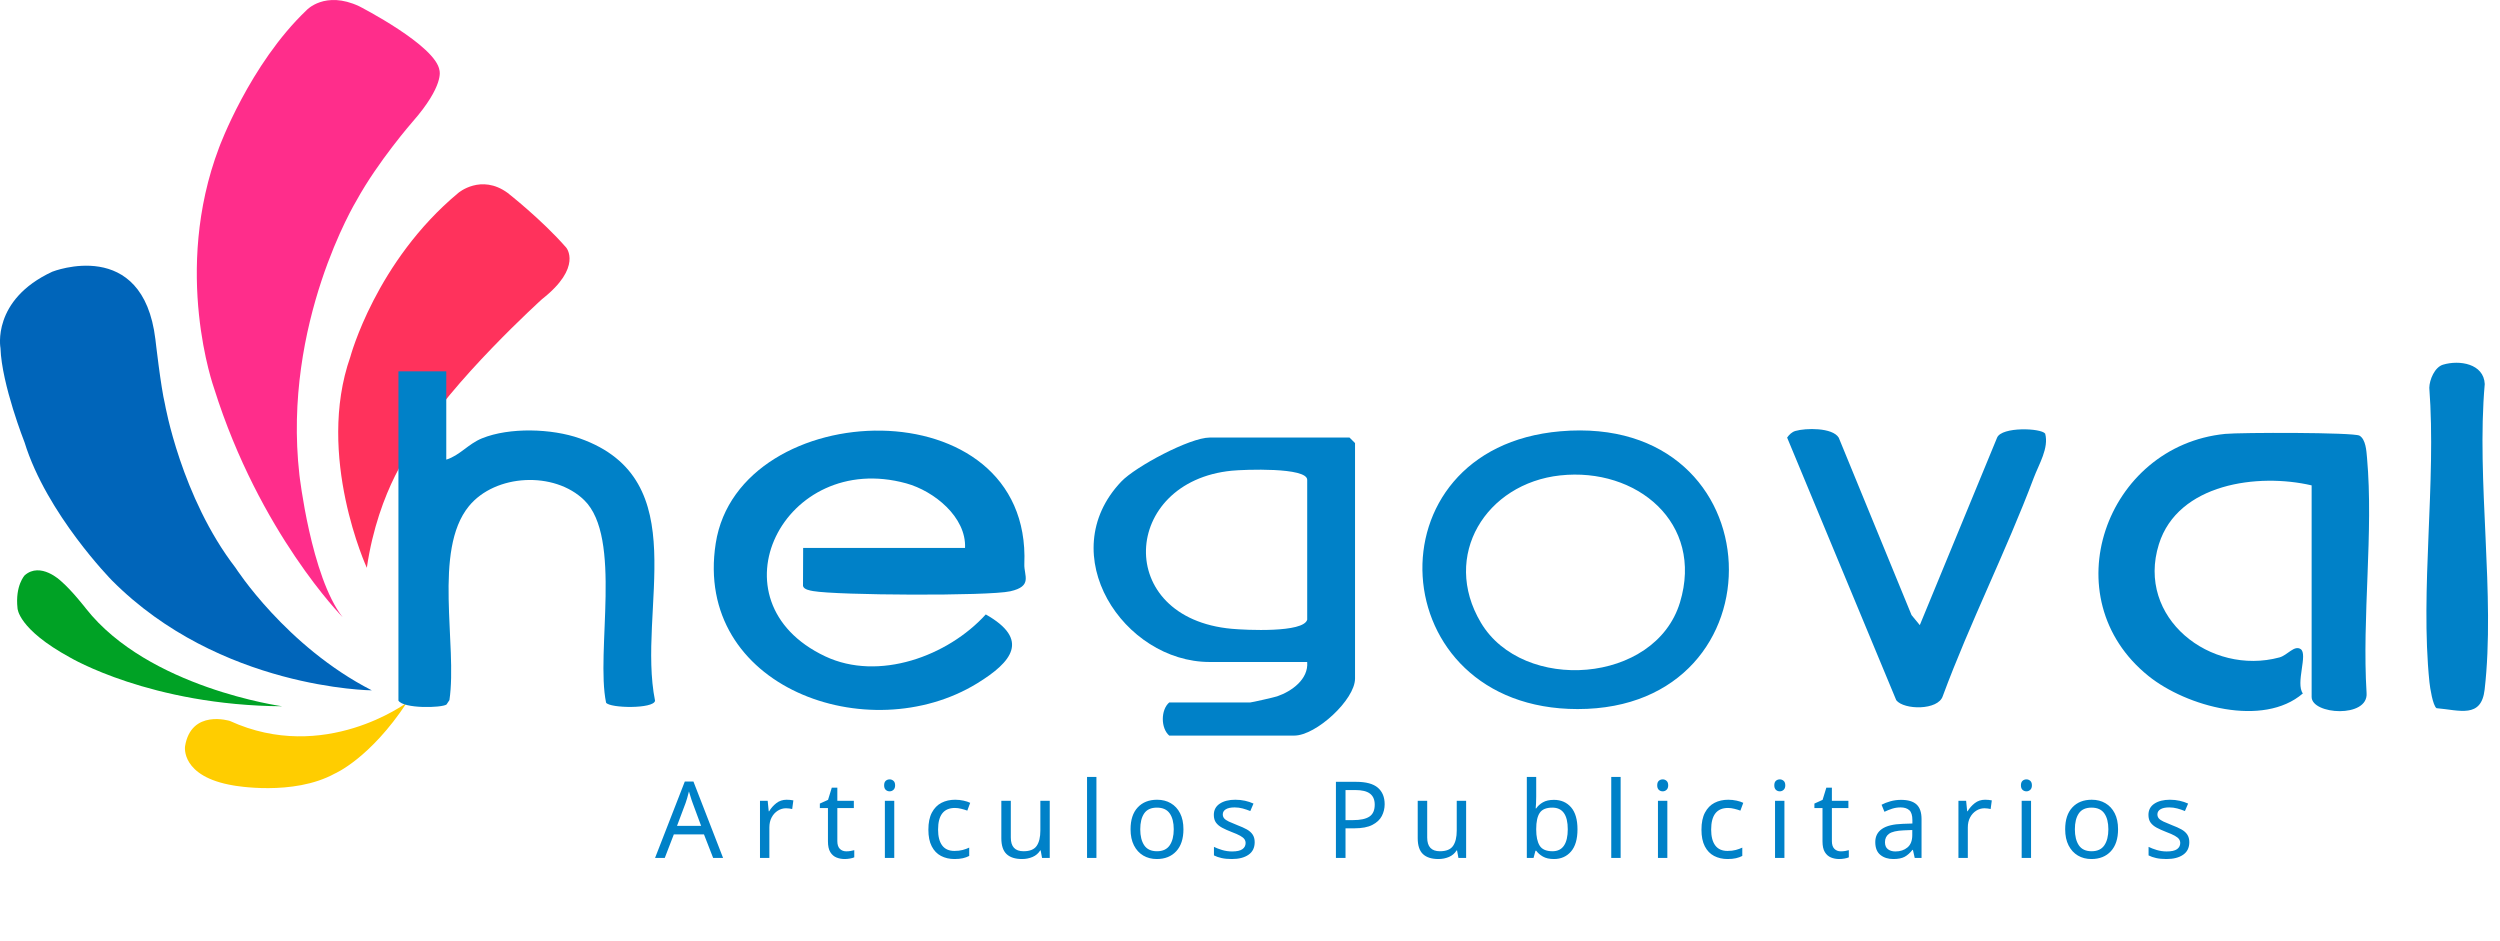
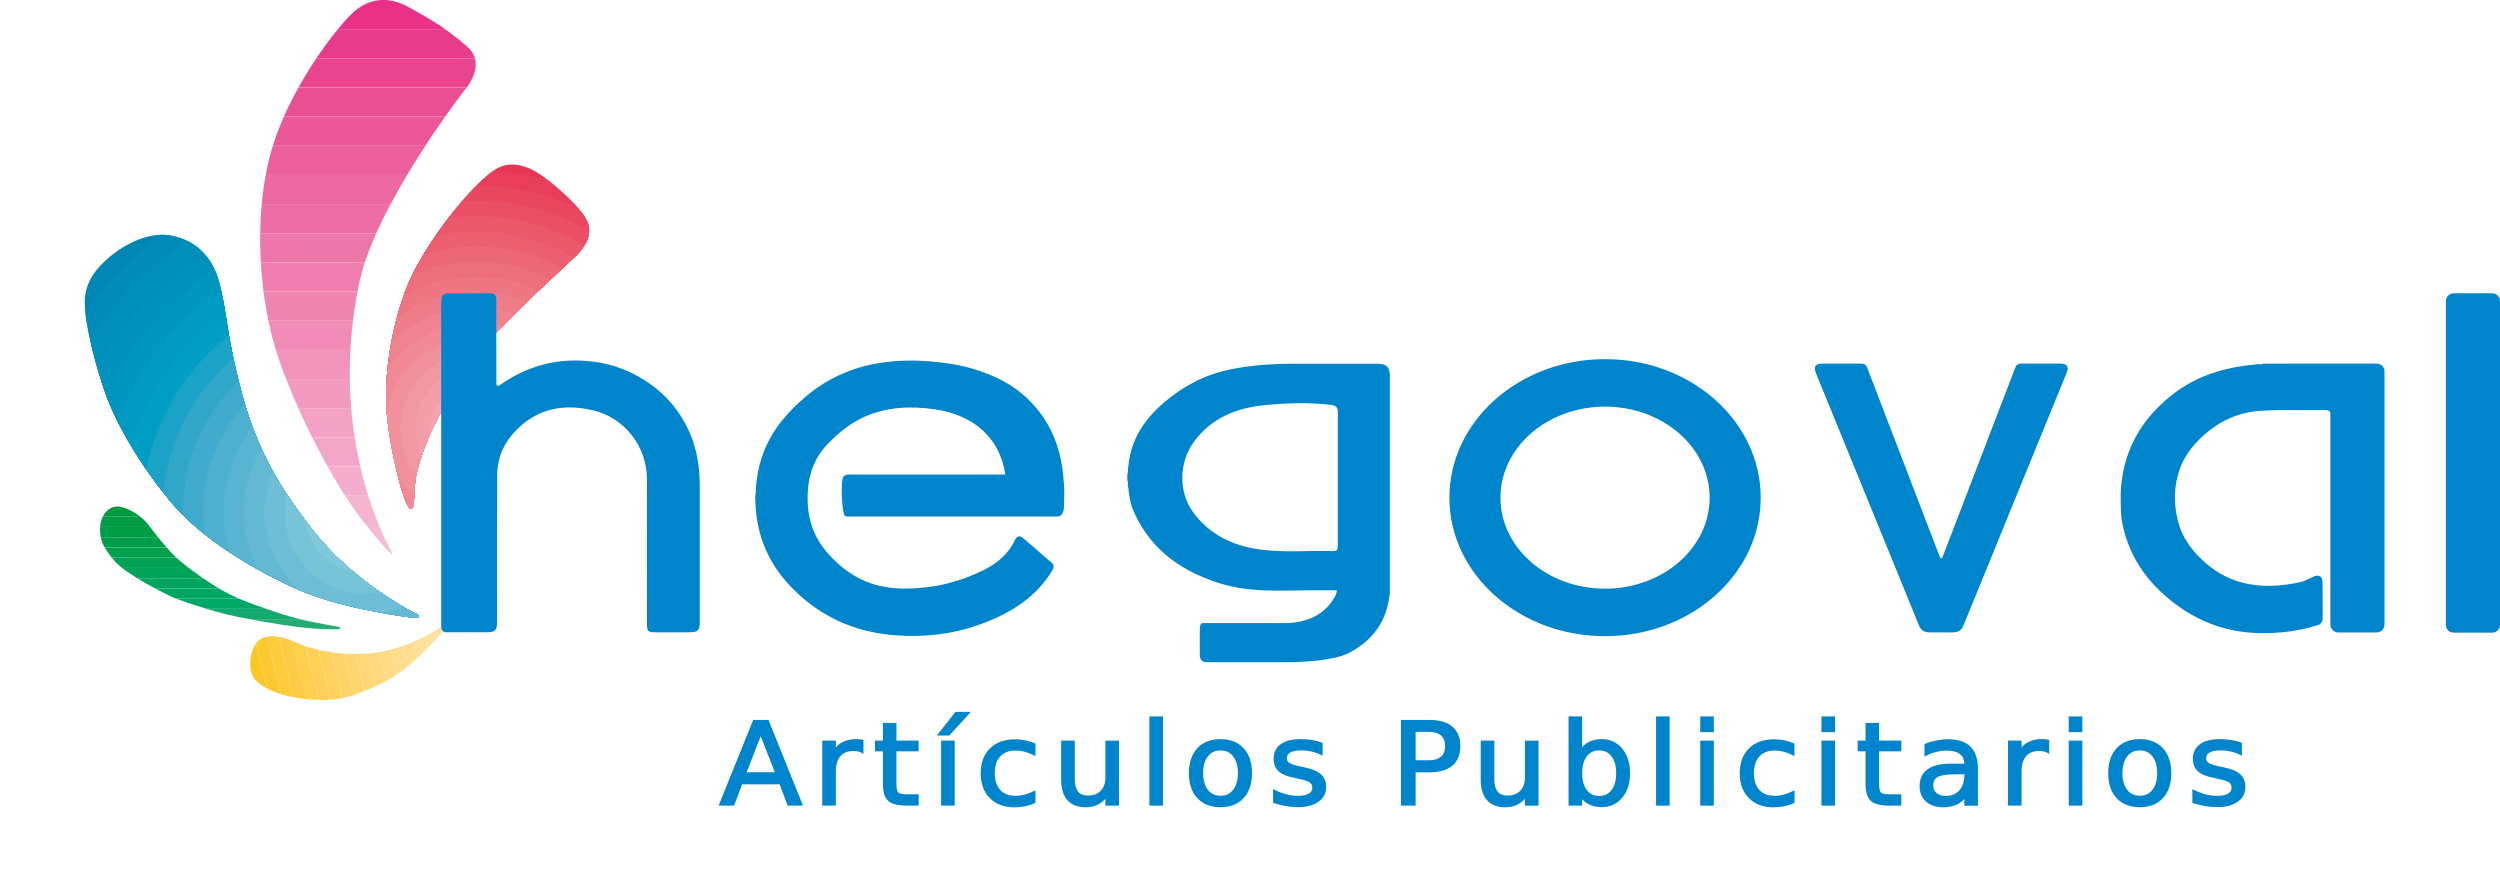
- <svg xmlns="http://www.w3.org/2000/svg" xmlns:xlink="http://www.w3.org/1999/xlink" id="Capa_2" data-name="Capa 2" viewBox="0 0 557.53 209.84">
+ <svg xmlns="http://www.w3.org/2000/svg" id="Capa_2" viewBox="0 0 454.83 159.75">
  <defs>
    <style>
      .cls-1 {
-         font-family: ArialRoundedMTBold, 'Arial Rounded MT Bold';
-         font-size: 69.94px;
-       }
- 
-       .cls-1, .cls-2 {
-         fill: #0081c8;
+         fill: #6dbed6;
+       }
+ 
+       .cls-1, .cls-2, .cls-3, .cls-4, .cls-5, .cls-6, .cls-7, .cls-8, .cls-9, .cls-10, .cls-11, .cls-12, .cls-13, .cls-14, .cls-15, .cls-16 {
+         fill-rule: evenodd;
+       }
+ 
+       .cls-17 {
+         fill: #eb5797;
+       }
+ 
+       .cls-18 {
+         fill: #e9458f;
+       }
+ 
+       .cls-19 {
+         fill: #ffdb84;
+       }
+ 
+       .cls-2 {
+         fill: #f4a5af;
+       }
+ 
+       .cls-20 {
+         fill: #00a254;
      }

      .cls-3 {
-         fill: #ff2d8b;
+         fill: #ec5f71;
+       }
+ 
+       .cls-21 {
+         fill: #40abcc;
+       }
+ 
+       .cls-22 {
+         fill: #ffd25e;
+       }
+ 
+       .cls-23 {
+         fill: #ee77a9;
+       }
+ 
+       .cls-24 {
+         fill: #89cddd;
+       }
+ 
+       .cls-25 {
+         fill: #f4adcc;
+       }
+ 
+       .cls-26 {
+         fill: #009a3f;
+       }
+ 
+       .cls-27 {
+         fill: #ec68a0;
+       }
+ 
+       .cls-28 {
+         fill: #ffd97d;
+       }
+ 
+       .cls-29 {
+         fill: #ffdd8b;
+       }
+ 
+       .cls-30 {
+         fill: #ffe3a6;
+       }
+ 
+       .cls-31 {
+         fill: #f4abb6;
+       }
+ 
+       .cls-32 {
+         fill: #ec609c;
+       }
+ 
+       .cls-33 {
+         fill: #009d47;
      }

      .cls-4 {
-         fill: #00a225;
+         fill: #f39ea9;
+       }
+ 
+       .cls-34 {
+         fill: #f1919c;
+       }
+ 
+       .cls-35 {
+         fill: #ffd775;
+       }
+ 
+       .cls-36 {
+         fill: #ffd56e;
+       }
+ 
+       .cls-37 {
+         fill: #f3a1c4;
+       }
+ 
+       .cls-38 {
+         fill: #0086b5;
+       }
+ 
+       .cls-39 {
+         fill: #009ec4;
+       }
+ 
+       .cls-40 {
+         fill: #00a763;
+       }
+ 
+       .cls-41 {
+         fill: #f3a7c8;
+       }
+ 
+       .cls-42 {
+         fill: #00a868;
+       }
+ 
+       .cls-43 {
+         fill: #f6bad4;
+       }
+ 
+       .cls-44 {
+         fill: #fec930;
+       }
+ 
+       .cls-45 {
+         fill: #1ba2c7;
      }

      .cls-5 {
-         fill: #0065ba;
+         fill: #58b4d1;
+       }
+ 
+       .cls-46 {
+         fill: #e73556;
+       }
+ 
+       .cls-47 {
+         fill: #25ac73;
      }

      .cls-6 {
-         letter-spacing: .19em;
+         fill: #ed6e7c;
+       }
+ 
+       .cls-48 {
+         fill: #008ebb;
      }

      .cls-7 {
-         letter-spacing: .18em;
+         fill: #f0838f;
      }

      .cls-8 {
-         letter-spacing: .17em;
+         fill: #ec6777;
+       }
+ 
+       .cls-49 {
+         fill: #f08cb7;
      }

      .cls-9 {
-         fill: #ffcd00;
-       }
- 
-       .cls-10 {
-         fill: #ff325c;
+         fill: #4db0ce;
+       }
+ 
+       .cls-50 {
+         fill: #ef7eae;
+       }
+ 
+       .cls-51 {
+         fill: #ffde92;
+       }
+ 
+       .cls-52 {
+         clip-path: url(#clippath-1);
+       }
+ 
+       .cls-53 {
+         clip-path: url(#clippath-3);
+       }
+ 
+       .cls-54 {
+         clip-path: url(#clippath-4);
+       }
+ 
+       .cls-55 {
+         clip-path: url(#clippath-2);
+       }
+ 
+       .cls-56 {
+         fill: #30a7c9;
+       }
+ 
+       .cls-57 {
+         fill: #f193bb;
+       }
+ 
+       .cls-58 {
+         fill: #009c43;
+       }
+ 
+       .cls-59 {
+         fill: #ed6fa5;
+       }
+ 
+       .cls-60 {
+         fill: #008ab8;
+       }
+ 
+       .cls-10, .cls-61 {
+         fill: #0085cc;
+       }
+ 
+       .cls-62 {
+         fill: #ffd366;
+       }
+ 
+       .cls-63 {
+         fill: #e83187;
+       }
+ 
+       .cls-64 {
+         fill: #80c8db;
+       }
+ 
+       .cls-65 {
+         fill: #e94760;
+       }
+ 
+       .cls-66 {
+         fill: #ea4e93;
+       }
+ 
+       .cls-67 {
+         clip-rule: evenodd;
+         fill: none;
+       }
+ 
+       .cls-68 {
+         fill: #91d2e0;
+       }
+ 
+       .cls-69 {
+         fill: #ea4f65;
+       }
+ 
+       .cls-70 {
+         fill: #e83e5b;
+       }
+ 
+       .cls-71 {
+         fill: #f5b4d0;
+       }
+ 
+       .cls-72 {
+         fill: #00a04f;
+       }
+ 
+       .cls-73 {
+         fill: #f29abf;
+       }
+ 
+       .cls-74 {
+         fill: #00a358;
+       }
+ 
+       .cls-11 {
+         fill: #63b9d3;
+       }
+ 
+       .cls-75 {
+         fill: #00a55d;
+       }
+ 
+       .cls-76 {
+         fill: #009ac2;
+       }
+ 
+       .cls-77 {
+         fill: #15aa6d;
+       }
+ 
+       .cls-78 {
+         fill: #fecc44;
+       }
+ 
+       .cls-79 {
+         fill: #fdc725;
+       }
+ 
+       .cls-80 {
+         fill: #0096bf;
+       }
+ 
+       .cls-81 {
+         fill: #fece4d;
+       }
+ 
+       .cls-82 {
+         fill: #ffe2a0;
+       }
+ 
+       .cls-83 {
+         fill: #ffd056;
+       }
+ 
+       .cls-12 {
+         fill: #f298a2;
+       }
+ 
+       .cls-84 {
+         fill: #ffe099;
+       }
+ 
+       .cls-85 {
+         fill: #fecb3a;
+       }
+ 
+       .cls-86 {
+         fill: #0092bd;
+       }
+ 
+       .cls-13 {
+         fill: #ef7d89;
+       }
+ 
+       .cls-87 {
+         clip-path: url(#clippath);
+       }
+ 
+       .cls-88 {
+         fill: #e93b8b;
+       }
+ 
+       .cls-14 {
+         fill: #f5b2bd;
+       }
+ 
+       .cls-89 {
+         fill: #eb576b;
+       }
+ 
+       .cls-15 {
+         fill: #77c3d8;
+       }
+ 
+       .cls-90 {
+         fill: #ef86b2;
+       }
+ 
+       .cls-16 {
+         fill: #f18a95;
+       }
+ 
+       .cls-91 {
+         fill: #ee7582;
+       }
+ 
+       .cls-92 {
+         fill: #009e4b;
      }
    </style>
-     <symbol id="Logo_Symbol" data-name="Logo Symbol" viewBox="0 0 1631.95 614.22">
+     <clipPath id="clippath">
+       <path class="cls-67" d="M74.81,92.53c.5-.12.49-.7.52-1.77.03-1.07.05-1.76.27-3.57.22-1.81,2.31-11.11,12.31-23.91,4.25-5.44,15.81-15.56,17.25-17.12,1.44-1.56,2.87-3.87,1.44-6.34-1.44-2.47-5-5.56-7.25-7.31s-5.91-3.78-9.22-1.69c-3.31,2.09-10.03,9.78-14.34,17.66-4.31,7.88-5.94,19.38-5.5,25.69.44,6.31,2.19,13.03,2.78,14.94.59,1.91,1.24,3.56,1.74,3.44Z" />
+     </clipPath>
+     <clipPath id="clippath-1">
+       <path class="cls-67" d="M71.39,100.79s-.02-.16-.13-.38c-.11-.21-11.97-20.11-5.9-48.95,3-14.25,19.12-35,19.12-35,0,0,4.22-4.62.62-7.88-4.26-3.86-8.61-6.07-10.81-7.31-2.65-1.49-6.69-2.35-10.41,1.34-3.56,3.54-11.84,14.53-14.78,25.78-2.94,11.25-2.12,26.31,1.75,37.31s9.75,21.38,12.88,25.94c3.12,4.56,6.75,8.5,7.11,8.8.36.3.39.3.39.3,0,0,.11.06.15.04Z" />
+     </clipPath>
+     <clipPath id="clippath-2">
+       <path class="cls-67" d="M76.17,112.11c-.01.2-.04.36-.74.3-.71-.06-13.1-1.6-20.94-5.04-7.84-3.44-17.69-9.22-23.38-16.03-5.69-6.81-9.88-14.25-11.69-19.12s-4.03-13.12-4-17.38c.03-4.25,3.09-6.94,5.09-8.56s6.25-4.03,10.06-3.5c3.81.53,7.59,2.78,9.19,8.25,1.59,5.47,1.22,9.06,4.09,20,2.88,10.94,7.19,17.94,13.06,25.44s13.84,12.38,15.72,13.5,2.8,1.59,3.11,1.7.43.23.42.44Z" />
+     </clipPath>
+     <clipPath id="clippath-3">
+       <path class="cls-67" d="M61.89,114.23c0,.13-.12.22-.39.23-.27.02-2.52.17-7-.36-4.48-.53-11.16-1.75-14.09-2.53-2.94-.78-6.8-2.05-8.42-2.67s-9.12-4.44-11.12-6.81-2.81-3.81-2.66-6.22c.16-2.41,1.84-4,3.59-3.69,1.75.31,4.03,1.75,5.19,3.28,1.16,1.53,3.03,4,4.94,5.84,1.91,1.84,6.81,5.31,9.75,6.78,2.94,1.47,6.56,2.59,8.03,3.12,1.47.53,4.42,1.42,6.58,1.84,2.16.42,3.72.73,4.44.84.72.11,1.17.2,1.17.33Z" />
+     </clipPath>
+     <clipPath id="clippath-4">
+       <path class="cls-67" d="M81.08,113.97c.25.28-.37.88-1.59,2.16-1.22,1.28-5.56,6.19-10.62,8.47-5.06,2.28-7.09,2.78-10.62,2.75-3.53-.03-9.06-.9-11.69-3.56-1.2-1.22-1.09-2.94-1.02-3.77.08-.83.58-3.69,2.83-4.16,2.25-.47,4.72.67,5.95,1.22,1.23.55,6.39,2.42,13.11,1.77,6.72-.66,12.16-4.41,12.45-4.61.3-.2.95-.55,1.2-.27Z" />
+     </clipPath>
+   </defs>
+   <g id="Primer_plano">
+     <g>
      <g>
-         <g>
+         <g class="cls-87">
          <g>
-             <path class="cls-10" d="M371.38,162.39s10.9,12.8-15.8,33.78c0,0-59.94,54.22-83.64,94.81,0,0-23.7,29.15-31.33,81.46,0,0-33.69-73.38-10.81-138.4,0,0,16.71-62.48,70.83-107.52,0,0,14.89-12.71,32.33,0,0,0,22.52,17.62,38.41,35.87Z" />
-             <path class="cls-3" d="M201.1,6.65s11.99-13.08,34.51-2.54c0,0,50.49,25.79,52.67,42.14,0,0,3.27,9.81-17.8,33.78,0,0-22.52,25.79-36.69,51.58,0,0-48.68,80.28-37.41,179.81,0,0,7.63,66.84,28.33,93.36,0,0-54.49-55.21-84.27-150.02,0,0-27.61-76.65,3.27-158.01,0,0,19.98-54.49,57.39-90.09Z" />
-             <path class="cls-5" d="M34.37,178.19s59.39-23.43,67.56,44.41c0,0,3.54,31.33,6.27,42.5,0,0,10.63,61.03,46.31,107.34,0,0,32.97,51.49,89.36,80.37,0,0-99.71-.82-170.55-72.2,0,0-42.77-43.59-57.21-90.45,0,0-14.98-37.87-15.8-61.84,0,0-5.99-31.6,34.05-50.13Z" />
-             <path class="cls-4" d="M39.82,380.98s-13.26-12.71-23.61-3.63c0,0-6.36,6.72-4.72,21.61,0,0,.18,13.62,34.51,32.33,0,0,52.85,31.42,139.13,31.97,0,0-87.73-11.99-128.77-64.11,0,0-9.26-11.99-16.53-18.16Z" />
-             <path class="cls-9" d="M121.37,489.59s-3.09,19.8,31.78,25.61c0,0,39.05,7.27,66.47-7.81,0,0,23.07-9.81,47.22-46.5,0,0-54.12,40.32-116.06,11.99,0,0-25.43-7.99-29.42,16.71Z" />
-           </g>
-           <g>
-             <path class="cls-2" d="M632.99,359.4c.9-20.31-20.41-37.35-38.51-42.34-80.49-22.17-129.98,77.28-53.16,113.47,34.98,16.48,80.39-.08,105.27-27.52,29.17,16.51,17.25,31.14-5.64,45.2-71.07,43.65-186.21,2.67-171.49-91.85,15.17-97.4,207.3-104.2,202.42,13.64-.31,7.53,5.68,14.51-9.25,17.84-14.42,3.22-113.44,2.66-129.26-.14-1.97-.35-6.12-.97-6.67-3.37l.1-24.94h106.18Z" />
-             <path class="cls-2" d="M1516.24,318.37c-35.01-8.19-87.68-1.3-100.18,38.57-15.15,48.34,33.89,86.48,79.09,74.27,5.18-1.4,9.71-8.21,13.87-5.47,4.96,3.27-3.48,22.44,1.46,29.1-26.04,22.46-76.31,8.6-101.21-11.4-63.74-51.23-28.2-151.05,50.29-158.84,9.75-.97,84.3-1.08,88.09,1.16,4.11,2.43,4.52,10.02,4.91,14.39,4.38,49.01-3.36,104.66-.28,154.4,1.29,16.66-36.04,14.24-36.04,2.58v-138.76Z" />
-             <path class="cls-2" d="M857.42,434.21h-63.95c-56.57,0-103.17-70.8-58.01-118.34,9.32-9.81,45.05-28.87,58.01-28.87h91.7l3.62,3.62v154.45c0,13.92-25.6,37.41-39.82,37.41h-82.05c-5.62-4.82-5.62-16.9,0-21.72h53.09c.91,0,15.78-3.37,17.69-4.02,9.62-3.31,20.66-11.24,19.71-22.52ZM857.42,406.45v-91.7c0-8.39-41.4-6.8-49.45-6.01-72.46,7.15-77.69,96.67.02,103.71,9.08.82,46.98,2.75,49.43-5.99Z" />
-             <path class="cls-2" d="M292.72,243.56v57.92c8.9-2.75,14.34-10.28,23.43-13.97,18.03-7.32,45.78-6.46,64.12.03,76.33,27,37.36,112.17,49.39,172.12-.95,5.4-29.57,4.92-32.12,1.25-6.92-33.37,10.83-108.31-14.35-132.86-19.58-19.1-58.28-17.27-75.63,3.96-23.7,28.99-7.45,91.23-12.77,127.2l-1.92,2.9c-3.2,2.24-28.08,2.86-31.53-2.57v-215.99h31.37Z" />
-             <path class="cls-2" d="M1023.43,282.89c142.63-12.31,148.22,182.23,11.37,182.2-128.67-.03-138.62-171.22-11.37-182.2ZM1023.39,311.82c-48.61,5.27-78.23,52.53-52.06,96.57,27.55,46.36,114.33,40.32,130.59-13.23,15.87-52.26-28.52-88.75-78.53-83.33Z" />
-             <path class="cls-2" d="M1177.68,282.66c6.56-1.92,24.26-2.37,28.38,4.42l47.75,116.35,5.42,6.6,50.71-123c3.12-7.26,28.85-6.3,31.53-2.6,2.52,9.45-4.1,19.98-7.51,29.04-18.16,48.23-41.74,94.68-59.64,143.07-3.01,9.54-25.51,9.19-30.53,2.75l-71.58-172.27c1.37-1.95,3.12-3.68,5.46-4.36Z" />
-             <path class="cls-2" d="M1602.37,239.21c10.89-3.28,26.79-.63,27.42,12.67-5.61,63.39,7.06,138.52-.08,200.47-2.2,19.04-16.38,13.47-31.55,12.16-2.43-1.71-4.27-13.37-4.65-17.07-6.22-60.7,4.61-131.3-.09-193.08.12-5.36,3.55-13.52,8.96-15.15Z" />
+             <circle class="cls-46" cx="86.66" cy="78.02" r="49.76" transform="translate(-23.58 116) rotate(-61.01)" />
+             <circle class="cls-70" cx="86.66" cy="78.02" r="47" transform="translate(-29.82 72.62) rotate(-39.35)" />
+             <circle class="cls-65" cx="86.66" cy="78.02" r="44.23" transform="translate(-23.93 114.99) rotate(-60.48)" />
+             <circle class="cls-69" cx="86.66" cy="78.02" r="41.47" transform="translate(-29.55 68.41) rotate(-37.27)" />
+             <circle class="cls-89" cx="86.66" cy="78.02" r="38.7" transform="translate(-2.35 153.34) rotate(-82.24)" />
+             <path class="cls-3" d="M50.72,78.02c0-19.85,16.09-35.94,35.94-35.94s35.94,16.09,35.94,35.94-16.09,35.94-35.94,35.94-35.94-16.09-35.94-35.94Z" />
+             <path class="cls-8" d="M53.48,78.02c0-18.32,14.85-33.17,33.17-33.17s33.17,14.85,33.17,33.17-14.85,33.17-33.17,33.17-33.17-14.85-33.17-33.17Z" />
+             <path class="cls-6" d="M56.25,78.02c0-16.79,13.61-30.41,30.41-30.41s30.41,13.61,30.41,30.41-13.61,30.41-30.41,30.41-30.41-13.61-30.41-30.41Z" />
+             <circle class="cls-91" cx="86.66" cy="78.02" r="27.65" />
+             <path class="cls-13" d="M61.78,78.02c0-13.74,11.14-24.88,24.88-24.88s24.88,11.14,24.88,24.88-11.14,24.88-24.88,24.88-24.88-11.14-24.88-24.88Z" />
+             <path class="cls-7" d="M64.54,78.02c0-12.21,9.9-22.12,22.12-22.12s22.12,9.9,22.12,22.12-9.9,22.12-22.12,22.12-22.12-9.9-22.12-22.12Z" />
+             <path class="cls-16" d="M67.31,78.02c0-10.69,8.66-19.35,19.35-19.35s19.35,8.66,19.35,19.35-8.66,19.35-19.35,19.35-19.35-8.66-19.35-19.35Z" />
+             <circle class="cls-34" cx="86.66" cy="78.02" r="16.59" />
+             <path class="cls-12" d="M72.84,78.02c0-7.63,6.19-13.82,13.82-13.82s13.82,6.19,13.82,13.82-6.19,13.82-13.82,13.82-13.82-6.19-13.82-13.82Z" />
+             <path class="cls-4" d="M75.6,78.02c0-6.11,4.95-11.06,11.06-11.06s11.06,4.95,11.06,11.06-4.95,11.06-11.06,11.06-11.06-4.95-11.06-11.06Z" />
+             <path class="cls-2" d="M78.36,78.02c0-4.58,3.71-8.29,8.29-8.29s8.29,3.71,8.29,8.29-3.71,8.29-8.29,8.29-8.29-3.71-8.29-8.29Z" />
+             <circle class="cls-31" cx="86.66" cy="78.02" r="5.53" />
+             <path class="cls-14" d="M83.89,78.02c0-1.53,1.24-2.76,2.77-2.76s2.76,1.24,2.76,2.76-1.24,2.77-2.76,2.77-2.77-1.24-2.77-2.77Z" />
          </g>
        </g>
-         <text />
-         <text class="cls-1" transform="translate(429.66 562.75)">
-           <tspan class="cls-7" x="0" y="0">A</tspan>
-           <tspan class="cls-6" x="62.89" y="0">r</tspan>
-           <tspan class="cls-7" x="106.97" y="0">ticulos Pu</tspan>
-           <tspan class="cls-8" x="565.87" y="0">b</tspan>
-           <tspan class="cls-7" x="621.25" y="0">licitarios</tspan>
-         </text>
+         <g class="cls-52">
+           <g>
+             <rect class="cls-63" x="47.34" width="39.22" height="5.3" />
+             <rect class="cls-88" x="47.34" y="5.3" width="39.22" height="5.31" />
+             <rect class="cls-18" x="47.34" y="10.61" width="39.22" height="5.3" />
+             <rect class="cls-66" x="47.34" y="15.92" width="39.22" height="5.3" />
+             <rect class="cls-17" x="47.34" y="21.22" width="39.22" height="5.31" />
+             <rect class="cls-32" x="47.34" y="26.53" width="39.22" height="5.3" />
+             <rect class="cls-27" x="47.34" y="31.83" width="39.22" height="5.31" />
+             <rect class="cls-59" x="47.34" y="37.13" width="39.22" height="5.31" />
+             <rect class="cls-23" x="47.34" y="42.44" width="39.22" height="5.31" />
+             <rect class="cls-50" x="47.34" y="47.75" width="39.22" height="5.3" />
+             <rect class="cls-90" x="47.34" y="53.05" width="39.22" height="5.31" />
+             <rect class="cls-49" x="47.34" y="58.36" width="39.22" height="5.31" />
+             <rect class="cls-57" x="47.34" y="63.66" width="39.22" height="5.3" />
+             <rect class="cls-73" x="47.34" y="68.97" width="39.22" height="5.31" />
+             <rect class="cls-37" x="47.34" y="74.27" width="39.22" height="5.31" />
+             <rect class="cls-41" x="47.34" y="79.58" width="39.22" height="5.3" />
+             <rect class="cls-25" x="47.34" y="84.88" width="39.22" height="5.31" />
+             <rect class="cls-71" x="47.34" y="90.19" width="39.22" height="5.31" />
+             <rect class="cls-43" x="47.34" y="95.49" width="39.22" height="5.3" />
+           </g>
+         </g>
+         <g class="cls-55">
+           <g>
+             <circle class="cls-38" cx="66.52" cy="93.22" r="66.52" transform="translate(-32.75 150.32) rotate(-84.4)" />
+             <circle class="cls-60" cx="66.52" cy="93.22" r="62.83" transform="translate(-46.43 74.34) rotate(-45)" />
+             <circle class="cls-48" cx="66.52" cy="93.22" r="59.13" transform="translate(-34.15 147.81) rotate(-82.96)" />
+             <circle class="cls-86" cx="66.52" cy="93.22" r="55.44" transform="translate(-47.94 89.56) rotate(-52.65)" />
+             <circle class="cls-80" cx="66.52" cy="93.22" r="51.74" transform="translate(-47.94 89.57) rotate(-52.66)" />
+             <circle class="cls-76" cx="66.52" cy="93.22" r="48.04" transform="translate(-30.98 33.15) rotate(-22.85)" />
+             <circle class="cls-39" cx="66.52" cy="93.22" r="44.35" transform="translate(-30.97 33.14) rotate(-22.84)" />
+             <circle class="cls-45" cx="66.52" cy="93.22" r="40.65" transform="translate(-33.2 36.9) rotate(-25.03)" />
+             <circle class="cls-56" cx="66.52" cy="93.22" r="36.96" />
+             <circle class="cls-21" cx="66.52" cy="93.22" r="33.26" />
+             <path class="cls-9" d="M36.96,93.22c0-16.33,13.24-29.57,29.57-29.57s29.57,13.24,29.57,29.57-13.24,29.57-29.57,29.57-29.57-13.24-29.57-29.57Z" />
+             <path class="cls-5" d="M40.65,93.22c0-14.29,11.58-25.87,25.87-25.87s25.87,11.58,25.87,25.87-11.58,25.87-25.87,25.87-25.87-11.58-25.87-25.87Z" />
+             <path class="cls-11" d="M44.35,93.22c0-12.25,9.93-22.17,22.17-22.17s22.17,9.93,22.17,22.17-9.93,22.17-22.17,22.17-22.17-9.93-22.17-22.17Z" />
+             <path class="cls-1" d="M48.04,93.22c0-10.21,8.27-18.48,18.48-18.48s18.48,8.27,18.48,18.48-8.27,18.48-18.48,18.48-18.48-8.27-18.48-18.48Z" />
+             <path class="cls-15" d="M51.74,93.22c0-8.16,6.62-14.78,14.78-14.78s14.78,6.62,14.78,14.78-6.62,14.78-14.78,14.78-14.78-6.62-14.78-14.78Z" />
+             <circle class="cls-64" cx="66.52" cy="93.22" r="11.09" />
+             <circle class="cls-24" cx="66.52" cy="93.22" r="7.39" />
+             <circle class="cls-68" cx="66.52" cy="93.22" r="3.7" />
+           </g>
+         </g>
+         <g class="cls-53">
+           <g>
+             <rect class="cls-26" x="18.18" y="92.15" width="43.71" height="1.86" />
+             <rect class="cls-58" x="18.18" y="94.01" width="43.71" height="1.86" />
+             <rect class="cls-33" x="18.18" y="95.87" width="43.71" height="1.86" />
+             <rect class="cls-92" x="18.18" y="97.73" width="43.71" height="1.86" />
+             <rect class="cls-72" x="18.18" y="99.6" width="43.71" height="1.86" />
+             <rect class="cls-20" x="18.18" y="101.46" width="43.71" height="1.86" />
+             <rect class="cls-74" x="18.18" y="103.32" width="43.71" height="1.86" />
+             <rect class="cls-75" x="18.18" y="105.19" width="43.71" height="1.86" />
+             <rect class="cls-40" x="18.18" y="107.05" width="43.71" height="1.86" />
+             <rect class="cls-42" x="18.18" y="108.91" width="43.71" height="1.86" />
+             <rect class="cls-77" x="18.18" y="110.77" width="43.71" height="1.86" />
+             <rect class="cls-47" x="18.18" y="112.64" width="43.71" height="1.86" />
+           </g>
+         </g>
+         <g class="cls-54">
+           <g>
+             <rect class="cls-79" x="46" y="116.4" width="2.14" height="14.19" transform="translate(-28.46 15.05) rotate(-13.99)" />
+             <rect class="cls-44" x="48.07" y="115.88" width="2.14" height="14.19" transform="translate(-28.3 15.55) rotate(-14.01)" />
+             <rect class="cls-85" x="50.15" y="115.36" width="2.14" height="14.19" transform="translate(-28.1 16.02) rotate(-14)" />
+             <rect class="cls-78" x="52.23" y="114.85" width="2.14" height="14.19" transform="translate(-27.93 16.53) rotate(-14.01)" />
+             <rect class="cls-81" x="54.3" y="114.33" width="2.14" height="14.19" transform="translate(-27.72 16.99) rotate(-13.99)" />
+             <rect class="cls-83" x="56.38" y="113.81" width="2.14" height="14.19" transform="translate(-27.55 17.5) rotate(-14.01)" />
+             <rect class="cls-22" x="58.46" y="113.29" width="2.14" height="14.19" transform="translate(-27.35 17.97) rotate(-14)" />
+             <rect class="cls-62" x="60.53" y="112.78" width="2.14" height="14.19" transform="translate(-27.18 18.47) rotate(-14.01)" />
+             <rect class="cls-36" x="62.61" y="112.26" width="2.14" height="14.19" transform="translate(-26.97 18.94) rotate(-13.99)" />
+             <rect class="cls-35" x="64.69" y="111.74" width="2.14" height="14.19" transform="translate(-26.81 19.45) rotate(-14.01)" />
+             <rect class="cls-28" x="66.76" y="111.22" width="2.14" height="14.19" transform="translate(-26.6 19.92) rotate(-14)" />
+             <rect class="cls-19" x="68.84" y="110.7" width="2.14" height="14.19" transform="translate(-26.44 20.43) rotate(-14.01)" />
+             <rect class="cls-29" x="70.92" y="110.19" width="2.14" height="14.19" transform="translate(-26.22 20.89) rotate(-13.99)" />
+             <rect class="cls-51" x="73" y="109.67" width="2.14" height="14.19" transform="translate(-26.06 21.4) rotate(-14.01)" />
+             <rect class="cls-84" x="75.07" y="109.15" width="2.14" height="14.19" transform="translate(-25.85 21.87) rotate(-14)" />
+             <rect class="cls-82" x="77.15" y="108.63" width="2.14" height="14.19" transform="translate(-25.68 22.37) rotate(-14.01)" />
+             <rect class="cls-30" x="79.23" y="108.12" width="2.14" height="14.19" transform="translate(-25.47 22.83) rotate(-13.99)" />
+           </g>
+         </g>
      </g>
-     </symbol>
-   </defs>
-   <g id="Home">
-     <use width="1631.95" height="614.22" transform="scale(.34)" xlink:href="#Logo_Symbol" />
+       <g>
+         <path class="cls-10" d="M135.85,140.5h5.12l-2.57-6.56-2.56,6.56ZM139.81,130.98l6.28,15.59h-2.79l-1.45-3.87h-6.84l-1.45,3.87h-2.82l6.29-15.59h2.79Z" />
+         <path class="cls-10" d="M156.08,136.71c-.24-.05-.51-.08-.81-.08-1.06,0-1.83.32-2.37.94-.54.62-.83,1.54-.83,2.78v6.22h-2.47v-11.83h2.47v1.23c.35-.41.77-.74,1.25-.98.71-.35,1.55-.53,2.53-.53.14,0,.3,0,.47.03.17.02.36.04.56.08l.21.04v2.54s-.36-.2-.36-.2c-.2-.11-.42-.19-.65-.24Z" />
+         <path class="cls-10" d="M163.09,134.74h4.04v1.95h-4.04v5.89c0,.93.14,1.42.33,1.6.19.18.63.32,1.45.32h2.27v2.06h-2.27c-1.52,0-2.65-.27-3.3-.87-.65-.61-.94-1.68-.94-3.11v-5.89h-1.44v-1.95h1.44v-3.21h2.47v3.21Z" />
+         <path class="cls-10" d="M173.69,134.74v11.83h-2.47v-11.83h2.47ZM176.64,129.51l-3.94,4.31h-2.26l3.39-4.31h2.82Z" />
+         <path class="cls-10" d="M188.38,137.58l-.37-.19c-.54-.28-1.08-.49-1.62-.63-.54-.14-1.08-.21-1.63-.21-1.22,0-2.14.36-2.78,1.07-.65.7-.99,1.71-.99,3.05s.34,2.34.99,3.05c.65.7,1.56,1.07,2.78,1.07.55,0,1.09-.07,1.63-.21.54-.14,1.08-.35,1.62-.63l.37-.19v2.3l-.15.07c-.56.25-1.15.43-1.75.56-.6.12-1.25.19-1.93.19-1.86,0-3.36-.55-4.47-1.68-1.12-1.13-1.66-2.64-1.66-4.51s.55-3.42,1.68-4.53c1.13-1.11,2.67-1.66,4.58-1.66.62,0,1.23.06,1.82.18.59.12,1.17.3,1.73.54l.15.07v2.32Z" />
+         <path class="cls-10" d="M193.07,134.74h2.47v7.04c0,1.04.22,1.78.6,2.25.38.46.96.71,1.79.71,1.01,0,1.77-.3,2.33-.88.56-.58.85-1.39.85-2.44v-6.67h2.47v11.83h-2.47v-1.26c-.39.43-.82.77-1.29,1.02-.67.36-1.44.53-2.31.53-1.42,0-2.54-.42-3.32-1.3-.77-.87-1.13-2.12-1.13-3.71v-7.11Z" />
+         <rect class="cls-61" x="209.11" y="130.34" width="2.47" height="16.23" />
+         <path class="cls-10" d="M219.75,137.62c-.57.72-.86,1.73-.86,3.04s.3,2.32.86,3.04c.56.71,1.32,1.07,2.31,1.07s1.73-.36,2.29-1.08c.57-.72.86-1.73.86-3.04s-.3-2.31-.86-3.04c-.56-.72-1.32-1.08-2.29-1.08s-1.74.36-2.3,1.07ZM226.25,136.13c1.03,1.11,1.53,2.63,1.53,4.54s-.5,3.42-1.53,4.53c-1.03,1.12-2.45,1.66-4.21,1.66s-3.19-.55-4.22-1.66c-1.03-1.11-1.52-2.63-1.52-4.53s.5-3.43,1.52-4.54c1.03-1.11,2.44-1.66,4.22-1.66s3.18.54,4.21,1.66Z" />
+         <path class="cls-10" d="M240.64,137.49l-.36-.18c-.54-.26-1.1-.46-1.68-.59-.58-.13-1.18-.2-1.8-.2-.96,0-1.64.14-2.07.39-.41.24-.61.58-.61,1.06,0,.35.14.61.42.81.3.21.95.44,2.01.66l.67.14c1.41.29,2.45.7,3.08,1.26.65.57.97,1.37.97,2.35,0,1.14-.48,2.04-1.43,2.7-.94.65-2.2.96-3.77.96-.65,0-1.34-.06-2.04-.18-.7-.12-1.45-.3-2.23-.54l-.18-.05v-2.52l.36.18c.71.35,1.41.61,2.1.79.69.17,1.36.26,2.03.26.9,0,1.56-.15,2.01-.41.43-.26.63-.6.63-1.05s-.15-.75-.44-.96c-.31-.23-1.04-.48-2.27-.73l-.68-.15c-1.24-.25-2.17-.63-2.76-1.18-.6-.56-.89-1.32-.89-2.25,0-1.14.43-2.04,1.3-2.67.86-.62,2.05-.92,3.55-.92.74,0,1.44.05,2.09.15.66.1,1.27.26,1.82.46l.16.06v2.34Z" />
+         <path class="cls-10" d="M257.55,138.32h2.46c.96,0,1.67-.24,2.16-.67.48-.43.74-1.06.74-1.92s-.26-1.47-.74-1.91c-.49-.44-1.19-.67-2.16-.67h-2.46v5.17ZM260.01,130.98c1.82,0,3.23.39,4.21,1.21.98.82,1.46,2.02,1.46,3.55s-.48,2.75-1.46,3.57c-.98.81-2.4,1.2-4.21,1.2h-2.46v6.06h-2.67v-15.59h5.13Z" />
+         <path class="cls-10" d="M269.4,134.74h2.47v7.04c0,1.04.22,1.78.6,2.25.38.46.96.71,1.79.71,1,0,1.77-.3,2.33-.88.56-.58.85-1.39.85-2.44v-6.67h2.47v11.83h-2.47v-1.26c-.39.43-.82.77-1.29,1.02-.67.36-1.44.53-2.31.53-1.42,0-2.54-.42-3.32-1.3-.77-.87-1.13-2.12-1.13-3.71v-7.11Z" />
+         <path class="cls-10" d="M293.19,137.6c-.54-.71-1.29-1.07-2.25-1.07s-1.71.36-2.25,1.07c-.55.72-.84,1.73-.84,3.07s.29,2.35.84,3.07c.54.71,1.29,1.07,2.25,1.07s1.71-.36,2.25-1.07c.55-.72.84-1.73.84-3.07s-.29-2.35-.84-3.07ZM289.04,134.99c.67-.35,1.47-.52,2.37-.52,1.53,0,2.78.58,3.73,1.73.95,1.15,1.42,2.64,1.42,4.46s-.47,3.32-1.42,4.46c-.96,1.15-2.21,1.73-3.73,1.73-.91,0-1.7-.17-2.37-.52-.45-.23-.85-.55-1.2-.95v1.18h-2.47v-16.23h2.47v5.61c.34-.4.74-.71,1.2-.95Z" />
+         <rect class="cls-61" x="301.29" y="130.34" width="2.47" height="16.23" />
+         <path class="cls-10" d="M311.8,134.74v11.83h-2.47v-11.83h2.47ZM311.8,130.34v2.86h-2.47v-2.86h2.47Z" />
+         <path class="cls-10" d="M326.49,137.58l-.37-.19c-.54-.28-1.08-.49-1.62-.63-.54-.14-1.08-.21-1.63-.21-1.22,0-2.14.36-2.78,1.07-.65.7-.99,1.71-.99,3.05s.34,2.34.99,3.05c.65.7,1.56,1.07,2.78,1.07.55,0,1.09-.07,1.63-.21.54-.14,1.08-.35,1.62-.63l.37-.19v2.3l-.15.07c-.56.25-1.15.43-1.76.56-.6.12-1.25.19-1.93.19-1.86,0-3.36-.55-4.47-1.68-1.12-1.13-1.67-2.64-1.67-4.51s.55-3.42,1.68-4.53c1.13-1.11,2.67-1.66,4.58-1.66.62,0,1.23.06,1.82.18.59.12,1.17.3,1.73.54l.15.07v2.32Z" />
+         <path class="cls-10" d="M333.85,134.74v11.83h-2.47v-11.83h2.47ZM333.85,130.34v2.86h-2.47v-2.86h2.47Z" />
+         <path class="cls-10" d="M341.87,134.74h4.04v1.95h-4.04v5.89c0,.93.14,1.42.32,1.6.19.18.63.32,1.45.32h2.27v2.06h-2.27c-1.53,0-2.65-.27-3.3-.87-.66-.61-.94-1.68-.94-3.11v-5.89h-1.44v-1.95h1.44v-3.21h2.47v3.21Z" />
+         <path class="cls-10" d="M352.51,141.36c-.52.29-.79.78-.79,1.54,0,.59.2,1.05.6,1.38.4.34.96.52,1.71.52,1.02,0,1.83-.34,2.43-1.01.61-.67.92-1.58.92-2.75v-.16h-1.7c-1.58,0-2.62.17-3.17.48ZM357.38,138.93c-.02-.76-.29-1.32-.79-1.72-.53-.42-1.31-.65-2.35-.65-.66,0-1.31.08-1.94.23-.63.15-1.23.38-1.81.68l-.37.19v-2.31l.17-.06c.73-.27,1.44-.47,2.13-.6.69-.13,1.37-.2,2.02-.2,1.77,0,3.14.43,4.05,1.35.92.91,1.36,2.28,1.36,4.04v6.71h-2.47v-1.23c-.38.42-.82.76-1.31,1-.71.35-1.57.51-2.57.51-1.27,0-2.31-.34-3.09-1.04-.78-.7-1.17-1.64-1.17-2.8,0-1.34.48-2.38,1.46-3.08.96-.69,2.37-1.02,4.18-1.02h2.5Z" />
+         <path class="cls-10" d="M371.8,136.71c-.24-.05-.51-.08-.81-.08-1.06,0-1.83.32-2.37.94-.54.62-.83,1.54-.83,2.78v6.22h-2.47v-11.83h2.47v1.23c.35-.41.77-.74,1.25-.98.71-.35,1.55-.53,2.53-.53.14,0,.3,0,.48.03.17.02.36.04.56.08l.21.04v2.54s-.36-.2-.36-.2c-.2-.11-.42-.19-.65-.24Z" />
+         <path class="cls-10" d="M378.84,134.74v11.83h-2.47v-11.83h2.47ZM378.84,130.34v2.86h-2.47v-2.86h2.47Z" />
+         <path class="cls-10" d="M387,137.62c-.57.72-.86,1.73-.86,3.04s.3,2.32.86,3.04c.56.71,1.32,1.07,2.31,1.07s1.73-.36,2.29-1.08c.57-.72.86-1.73.86-3.04s-.3-2.31-.87-3.04c-.56-.72-1.32-1.08-2.29-1.08s-1.74.36-2.3,1.07ZM393.5,136.13c1.03,1.11,1.53,2.63,1.53,4.54s-.5,3.42-1.53,4.53c-1.03,1.12-2.45,1.66-4.21,1.66s-3.19-.55-4.22-1.66c-1.03-1.11-1.52-2.63-1.52-4.53s.5-3.43,1.52-4.54c1.03-1.11,2.45-1.66,4.22-1.66s3.18.54,4.21,1.66Z" />
+         <path class="cls-10" d="M407.89,137.49l-.36-.18c-.54-.26-1.1-.46-1.68-.59-.58-.13-1.18-.2-1.8-.2-.96,0-1.64.14-2.07.39-.41.24-.61.58-.61,1.06,0,.35.14.61.42.81.3.21.95.44,2.01.66l.67.14c1.41.29,2.45.7,3.08,1.26.65.57.96,1.37.96,2.35,0,1.14-.48,2.04-1.43,2.7-.94.65-2.2.96-3.77.96-.65,0-1.34-.06-2.04-.18-.7-.12-1.45-.3-2.23-.54l-.18-.05v-2.52l.36.18c.71.35,1.41.61,2.1.79.69.17,1.36.26,2.03.26.91,0,1.56-.15,2.01-.41.43-.26.63-.6.63-1.05s-.15-.75-.44-.96c-.31-.23-1.04-.48-2.27-.73l-.68-.15c-1.24-.25-2.17-.63-2.76-1.18-.6-.56-.89-1.32-.89-2.25,0-1.14.43-2.04,1.3-2.67.86-.62,2.05-.92,3.55-.92.74,0,1.44.05,2.09.15.66.1,1.27.26,1.82.46l.16.06v2.34Z" />
+       </g>
+       <path class="cls-10" d="M410.45,115.16c-4.94-.2-9.52-1.71-13.55-4.47-5.65-3.86-9.62-9.01-10.87-15.94-.18-1.01-.3-4.39-.13-6.28.6-6.84,3.79-12.26,9.13-16.52,4.45-3.55,9.6-5.12,15.16-5.62.52-.18,1.09.08,1.61-.17,4.83,0,9.07,0,13.59-.01h7.01c.78,0,1.42.63,1.42,1.42v46.07c0,.78-.63,1.42-1.42,1.42h-7.01c-.78,0-1.42-.63-1.42-1.42v-38.54c-.13-.39-.45-.53-1.11-.51-3.63.11-7.26-.11-10.88.12-4.39.1-8.12,1.75-11.33,4.73-2,1.85-3.49,3.93-4.24,6.37-.91,2.96-.98,5.84-.14,9.1.71,2.76,2.33,5.06,4.55,7.12,5.12,4.74,11.14,5.26,17.58,3.91.87-.18,1.67-.68,2.51-1.04.99-.42,1.62-.05,1.64,1.05.03,2.15,0,4.3.02,6.45,0,.79-.31,1.17-1.09,1.4-3.07.92-6.68,1.53-11.02,1.37ZM446.4,53.36h7.01c.78,0,1.42.63,1.42,1.42v58.9c0,.78-.63,1.42-1.42,1.42h-7.01c-.78,0-1.42-.63-1.42-1.42v-58.9c0-.78.63-1.42,1.42-1.42ZM353.64,115.05h-2.51c-1.25,0-1.69-.47-2.09-1.46-2.51-6.25-17.59-43.02-18.65-45.67-.5-1.26-.14-1.76,1.2-1.77,2.29,0,4.57,0,6.86,0,.64,0,.98.04,1.3.87,2.42,6.33,11.09,28.89,13.08,34.08.07.22.21.5.34.51.14-.01.27-.29.34-.51,1.99-5.19,10.66-27.75,13.08-34.08.32-.83.66-.87,1.3-.87,2.29,0,4.57,0,6.86,0,1.34,0,1.71.51,1.2,1.77-1.06,2.66-16.14,39.43-18.65,45.67-.4.99-.84,1.46-2.09,1.46h-1.58ZM263.69,90.54c0-13.92,12.68-25.2,28.32-25.2s28.32,11.28,28.32,25.2-12.68,25.2-28.32,25.2-28.32-11.28-28.32-25.2ZM272.98,90.54c0-9.14,8.52-16.56,19.03-16.56s19.03,7.41,19.03,16.56-8.52,16.56-19.03,16.56-19.03-7.41-19.03-16.56ZM252.86,68.01v39.3c0,.35.05.72-.08,1.06-.56,4.67-2.96,8.02-7.09,10.27-1.78.97-3.69,1.19-5.62,1.5-2.44.25-3.98.29-4.64.33h-16.04c-.75,0-1.11-.68-1.11-1.22v-4.58c0-.5,0-1.32.59-1.32h15.62c3.66-.25,6.68-1.62,8.5-5.03.12-.22.2-.62.23-.93-.89,0-1.58.01-2.33,0-3.79-.07-7.53.18-11.32,0,0,0-2.34-.15-3.51-.33-2.76-.39-5.37-1.23-7.91-2.36-5.54-2.48-9.66-6.34-12.03-11.99-.54-1.28-.69-2.62-.84-3.97-.2-.42.06-.91-.19-1.33v-1.09c.25-.41,0-.9.18-1.32.4-4.99,2.92-8.75,6.66-11.9,2.88-2.42,6.06-4.26,9.66-5.33,2.95-.88,7.65-1.6,13.78-1.6,2.53,0,5.26,0,7.64,0h7.62c1.7,0,2.19.77,2.19,1.86ZM243.38,99.18c0,.63.02,1.11-.88,1.08-4.39-.14-8.79.31-13.16-.27-5.01-.66-9.33-2.71-12.35-6.91-2.63-3.67-2.45-9.03.18-12.65,3.14-4.31,7.63-6.18,12.67-6.69,4.03-.41,8.12-.57,12.2-.09.98.11,1.37.38,1.35,1.46v24.07ZM80.27,114.07v-6.04c0-10.26,0-50.7,0-52.77,0-1.9.46-1.91,2.3-1.91h6.2c.82,0,1.52.1,1.52,1.07v6.94c0,2.8.01,5.63.02,8.44,0,.26.14.41.41.42,5.13-3.69,10.77-5.21,17.1-4.44,3.97.48,7.5,1.92,10.66,4.22,3.56,2.59,6.09,6,7.58,10.23.98,2.79,1.25,5.61,1.25,8.51,0,8.07,0,16.14,0,24.2,0,1.82-.27,2.09-2.07,2.1h-5.78c-1.63,0-1.76-.12-1.76-1.72,0-8.7-.03-17.39,0-26.09.03-6.02-4.1-11.28-9.9-12.6-5.18-1.18-9.92-.4-13.87,3.62-2.32,2.36-3.47,5.09-3.48,8.32-.03,8.78-.01,17.57-.01,26.35,0,1.83-.27,2.11-2.05,2.11h-7.27c-.48,0-.84-.43-.84-.98ZM153.71,93.88c-.58-.68-.81-6.47-.28-7.12.43-.53,1.04-.43,1.62-.43h26.37s1.48,0,1.48,0c-1.03-6.97-6.11-10.9-12.83-11.86-4.37-.63-8.69-.46-12.8,1.36-2.54,1.13-4.66,2.86-6.61,4.86-3.06,3.14-3.93,6.96-3.69,11.14.2,3.52,1.51,6.55,3.94,9.18,2.2,2.37,4.7,4.2,7.74,5.19,3.45,1.12,7.03,1.02,10.58.55,3.34-.44,6.51-1.47,9.53-2.94,2.53-1.22,4.64-2.93,5.87-5.51.37-.77.83-.94,1.44-.45,1.82,1.46,3.43,3.03,5.21,4.48.67.55.41,1.05.03,1.67-2.81,4.52-7.02,7.24-11.83,9.16-5.55,2.22-11.35,2.9-17.25,2.36-6.85-.63-12.81-3.3-17.77-8.19-4.47-4.41-6.83-9.68-7.02-15.94-.04-.52-.09-1.05.04-1.57.13-4.83,1.58-9.19,4.57-13.02,1.38-1.76,2.95-3.32,4.65-4.74,3.93-3.28,8.45-5.28,13.51-6.05,3.05-.47,6.11-.51,9.2-.24,2.75.23,5.46.64,8.06,1.47,3.47,1.1,6.71,2.64,9.43,5.25,1.94,1.87,3.47,3.95,4.55,6.35,1.19,2.63,1.85,5.43,2.04,8.33l.11,1.33c.05,1.15,0,2.29-.02,3.44-.01.75-.09,2.04-1.31,2.04h-37.52c-.36,0-.72.06-1.06-.1Z" />
+     </g>
  </g>
</svg>
